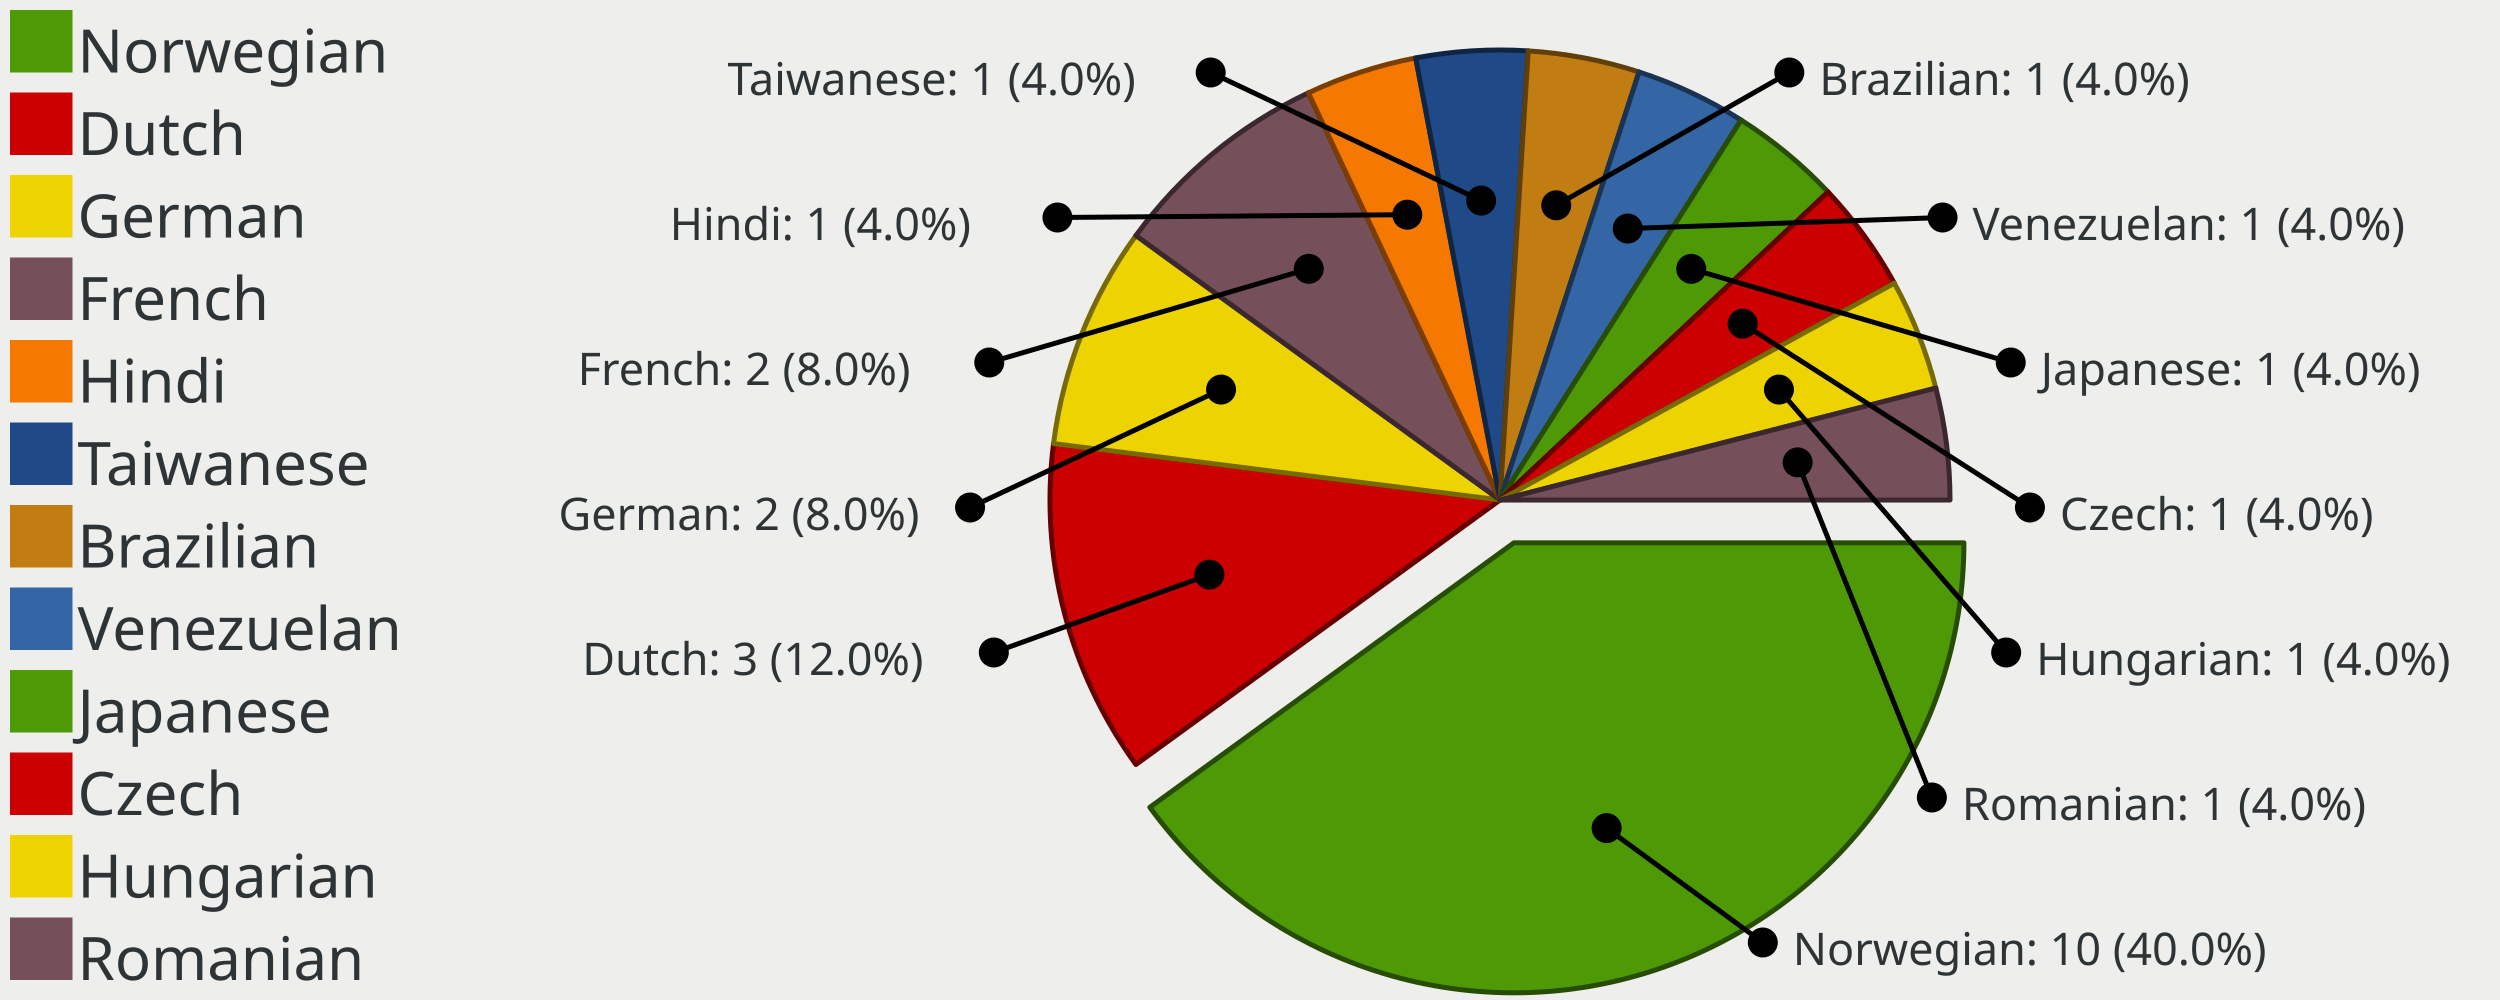
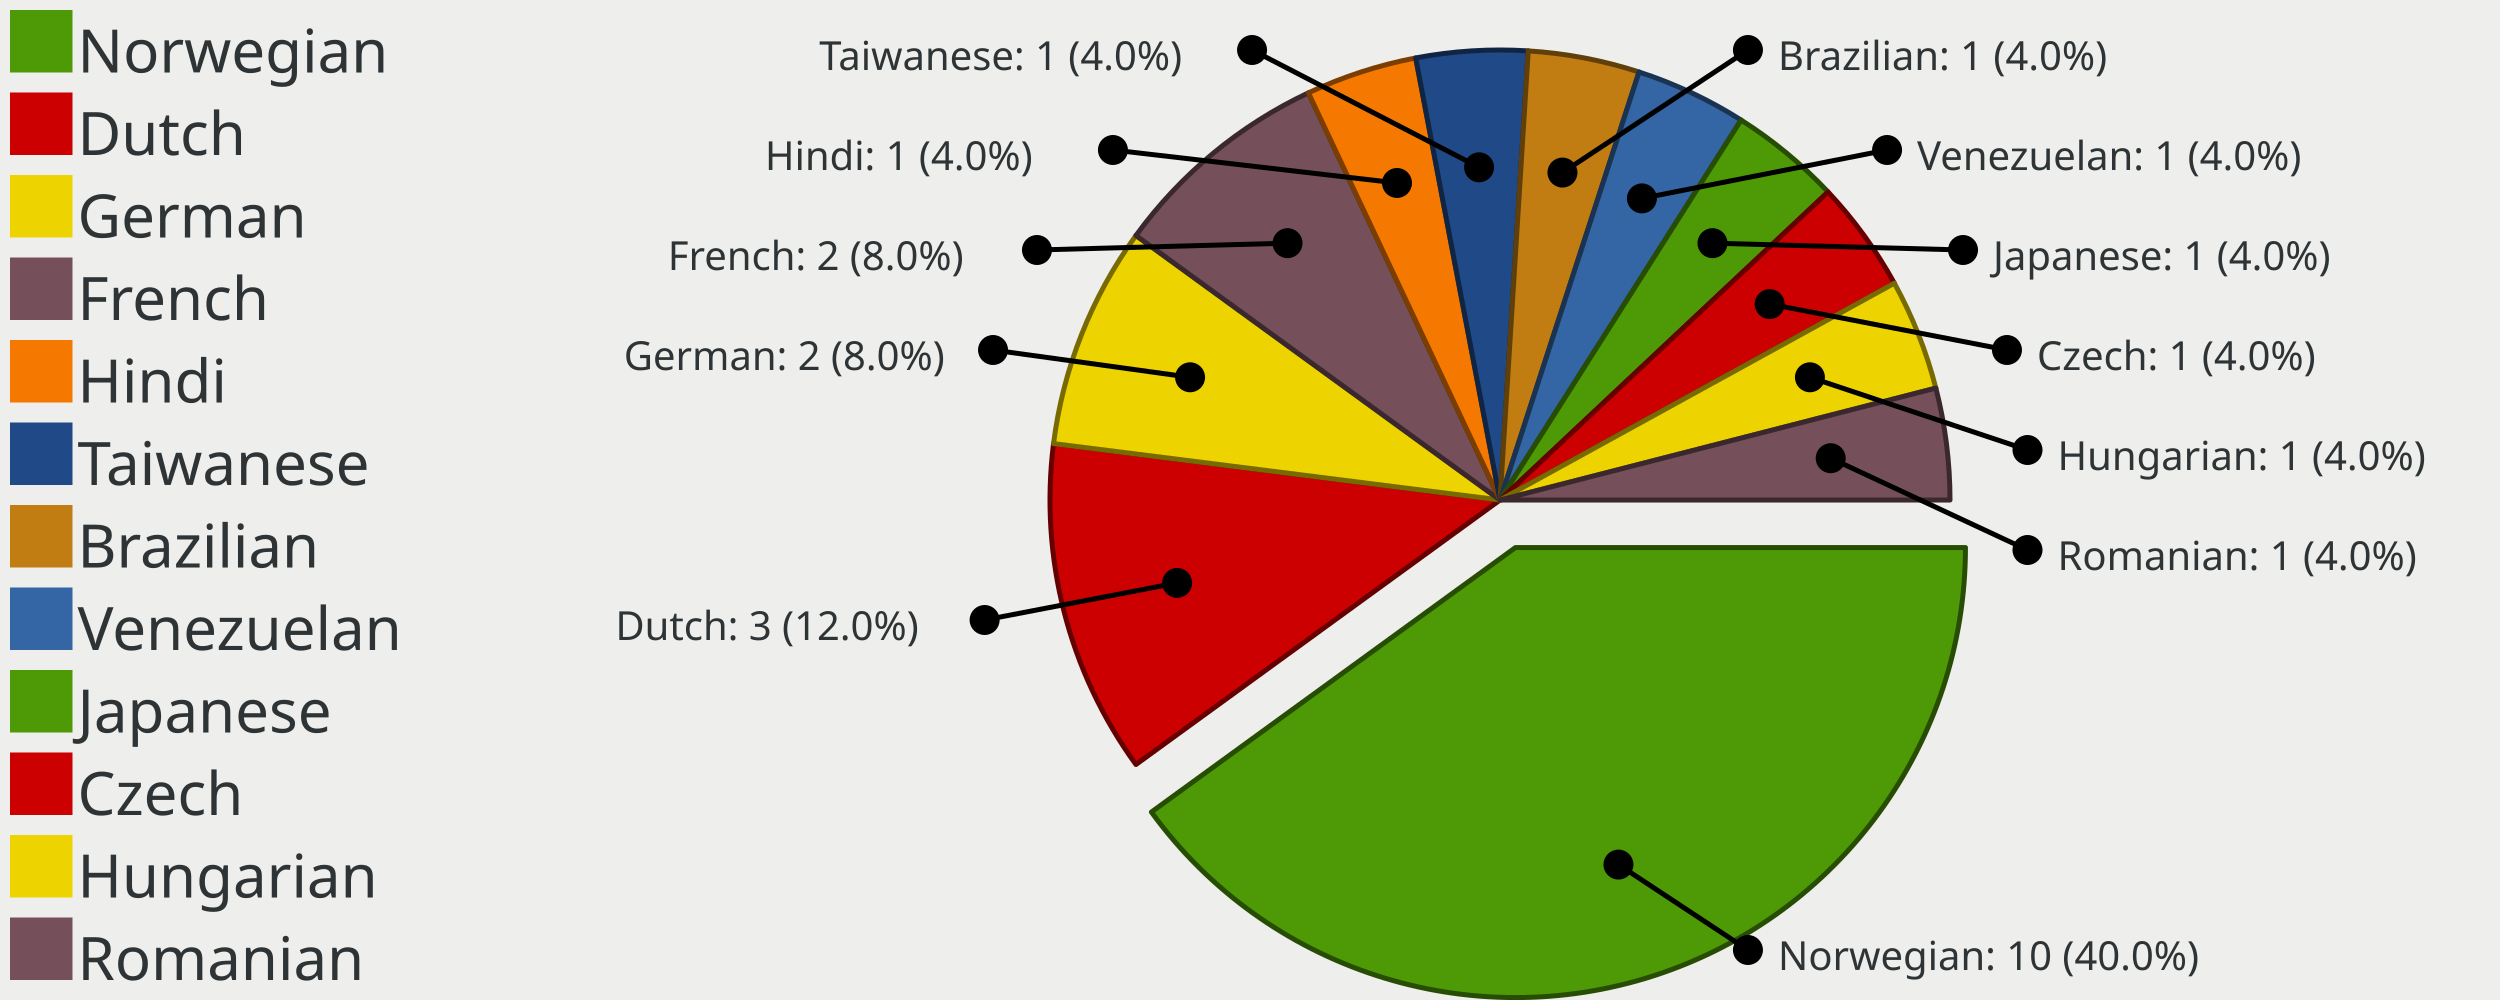
<svg xmlns="http://www.w3.org/2000/svg" width="500" height="200" version="1.0" id="ezcGraph">
  <defs />
  <g id="ezcGraphChart" color-rendering="optimizeQuality" shape-rendering="geometricPrecision" text-rendering="optimizeLegibility">
    <path d=" M 0,200 L 0,0 L 500,0 L 500,200 L 0,200 z " style="fill: #eeeeec; fill-opacity: 1.00; stroke: none;" id="ezcGraphPolygon_1" />
    <path d=" M 0,200 L 0,0 L 100,0 L 100,200 L 0,200 z " style="fill: #000000; fill-opacity: 0.00; stroke: none;" id="ezcGraphPolygon_2" />
    <path d=" M 2,14.5 L 2,2 L 14.5,2 L 14.5,14.5 L 2,14.5 z " style="fill: #4e9a06; fill-opacity: 1.00; stroke: none;" id="ezcGraphPolygon_3" />
    <path d=" M 2,31 L 2,18.5 L 14.5,18.5 L 14.5,31 L 2,31 z " style="fill: #cc0000; fill-opacity: 1.00; stroke: none;" id="ezcGraphPolygon_5" />
    <path d=" M 2,47.5 L 2,35 L 14.5,35 L 14.5,47.5 L 2,47.5 z " style="fill: #edd400; fill-opacity: 1.00; stroke: none;" id="ezcGraphPolygon_7" />
    <path d=" M 2,64 L 2,51.5 L 14.5,51.5 L 14.5,64 L 2,64 z " style="fill: #75505b; fill-opacity: 1.00; stroke: none;" id="ezcGraphPolygon_9" />
    <path d=" M 2,80.5 L 2,68 L 14.5,68 L 14.5,80.5 L 2,80.5 z " style="fill: #f57900; fill-opacity: 1.00; stroke: none;" id="ezcGraphPolygon_11" />
    <path d=" M 2,97 L 2,84.5 L 14.5,84.5 L 14.5,97 L 2,97 z " style="fill: #204a87; fill-opacity: 1.00; stroke: none;" id="ezcGraphPolygon_13" />
    <path d=" M 2,113.5 L 2,101 L 14.5,101 L 14.5,113.5 L 2,113.5 z " style="fill: #c17d11; fill-opacity: 1.00; stroke: none;" id="ezcGraphPolygon_15" />
    <path d=" M 2,130 L 2,117.5 L 14.5,117.5 L 14.5,130 L 2,130 z " style="fill: #3465a4; fill-opacity: 1.00; stroke: none;" id="ezcGraphPolygon_17" />
    <path d=" M 2,146.5 L 2,134 L 14.5,134 L 14.5,146.5 L 2,146.5 z " style="fill: #4e9a06; fill-opacity: 1.00; stroke: none;" id="ezcGraphPolygon_19" />
    <path d=" M 2,163 L 2,150.5 L 14.5,150.5 L 14.5,163 L 2,163 z " style="fill: #cc0000; fill-opacity: 1.00; stroke: none;" id="ezcGraphPolygon_21" />
    <path d=" M 2,179.5 L 2,167 L 14.5,167 L 14.5,179.5 L 2,179.5 z " style="fill: #edd400; fill-opacity: 1.00; stroke: none;" id="ezcGraphPolygon_23" />
    <path d=" M 2,196 L 2,183.5 L 14.5,183.5 L 14.5,196 L 2,196 z " style="fill: #75505b; fill-opacity: 1.00; stroke: none;" id="ezcGraphPolygon_25" />
-     <path d="M 302.78,108.56 L 392.78,108.56 A 90.00,90.00 0 0,1 229.97,161.46 z" style="fill: #4e9a06; fill-opacity: 1.00; stroke: none;" id="ezcGraphCircleSector_27" />
-     <path d="M 302.78,108.56 L 392.78,108.56 A 90.00,90.00 0 0,1 229.97,161.46 z" style="fill: none; stroke: #274d03; stroke-width: 1; stroke-opacity: 1.00; stroke-linecap: round; stroke-linejoin: round;" id="ezcGraphCircleSector_28" />
+     <path d="M 303.09,109.51 L 393.09,109.51 A 90.00,90.00 0 0,1 230.28,162.41 z" style="fill: #4e9a06; fill-opacity: 1.00; stroke: none;" id="ezcGraphCircleSector_27" />
+     <path d="M 303.09,109.51 L 393.09,109.51 A 90.00,90.00 0 0,1 230.28,162.41 z" style="fill: none; stroke: #274d03; stroke-width: 1; stroke-opacity: 1.00; stroke-linecap: round; stroke-linejoin: round;" id="ezcGraphCircleSector_28" />
    <path d="M 300.00,100.00 L 227.19,152.90 A 90.00,90.00 0 0,1 210.71,88.72 z" style="fill: #cc0000; fill-opacity: 1.00; stroke: none;" id="ezcGraphCircleSector_29" />
    <path d="M 300.00,100.00 L 227.19,152.90 A 90.00,90.00 0 0,1 210.71,88.72 z" style="fill: none; stroke: #660000; stroke-width: 1; stroke-opacity: 1.00; stroke-linecap: round; stroke-linejoin: round;" id="ezcGraphCircleSector_30" />
    <path d="M 300.00,100.00 L 210.71,88.72 A 90.00,90.00 0 0,1 227.19,47.10 z" style="fill: #edd400; fill-opacity: 1.00; stroke: none;" id="ezcGraphCircleSector_31" />
    <path d="M 300.00,100.00 L 210.71,88.72 A 90.00,90.00 0 0,1 227.19,47.10 z" style="fill: none; stroke: #776a00; stroke-width: 1; stroke-opacity: 1.00; stroke-linecap: round; stroke-linejoin: round;" id="ezcGraphCircleSector_32" />
    <path d="M 300.00,100.00 L 227.19,47.10 A 90.00,90.00 0 0,1 261.68,18.57 z" style="fill: #75505b; fill-opacity: 1.00; stroke: none;" id="ezcGraphCircleSector_33" />
    <path d="M 300.00,100.00 L 227.19,47.10 A 90.00,90.00 0 0,1 261.68,18.57 z" style="fill: none; stroke: #3b282e; stroke-width: 1; stroke-opacity: 1.00; stroke-linecap: round; stroke-linejoin: round;" id="ezcGraphCircleSector_34" />
    <path d="M 300.00,100.00 L 261.68,18.57 A 90.00,90.00 0 0,1 283.14,11.59 z" style="fill: #f57900; fill-opacity: 1.00; stroke: none;" id="ezcGraphCircleSector_35" />
    <path d="M 300.00,100.00 L 261.68,18.57 A 90.00,90.00 0 0,1 283.14,11.59 z" style="fill: none; stroke: #7b3d00; stroke-width: 1; stroke-opacity: 1.00; stroke-linecap: round; stroke-linejoin: round;" id="ezcGraphCircleSector_36" />
    <path d="M 300.00,100.00 L 283.14,11.59 A 90.00,90.00 0 0,1 305.65,10.18 z" style="fill: #204a87; fill-opacity: 1.00; stroke: none;" id="ezcGraphCircleSector_37" />
    <path d="M 300.00,100.00 L 283.14,11.59 A 90.00,90.00 0 0,1 305.65,10.18 z" style="fill: none; stroke: #102544; stroke-width: 1; stroke-opacity: 1.00; stroke-linecap: round; stroke-linejoin: round;" id="ezcGraphCircleSector_38" />
    <path d="M 300.00,100.00 L 305.65,10.18 A 90.00,90.00 0 0,1 327.81,14.40 z" style="fill: #c17d11; fill-opacity: 1.00; stroke: none;" id="ezcGraphCircleSector_39" />
    <path d="M 300.00,100.00 L 305.65,10.18 A 90.00,90.00 0 0,1 327.81,14.40 z" style="fill: none; stroke: #613f09; stroke-width: 1; stroke-opacity: 1.00; stroke-linecap: round; stroke-linejoin: round;" id="ezcGraphCircleSector_40" />
    <path d="M 300.00,100.00 L 327.81,14.40 A 90.00,90.00 0 0,1 348.22,24.01 z" style="fill: #3465a4; fill-opacity: 1.00; stroke: none;" id="ezcGraphCircleSector_41" />
    <path d="M 300.00,100.00 L 327.81,14.40 A 90.00,90.00 0 0,1 348.22,24.01 z" style="fill: none; stroke: #1a3352; stroke-width: 1; stroke-opacity: 1.00; stroke-linecap: round; stroke-linejoin: round;" id="ezcGraphCircleSector_42" />
    <path d="M 300.00,100.00 L 348.22,24.01 A 90.00,90.00 0 0,1 365.61,38.39 z" style="fill: #4e9a06; fill-opacity: 1.00; stroke: none;" id="ezcGraphCircleSector_43" />
    <path d="M 300.00,100.00 L 348.22,24.01 A 90.00,90.00 0 0,1 365.61,38.39 z" style="fill: none; stroke: #274d03; stroke-width: 1; stroke-opacity: 1.00; stroke-linecap: round; stroke-linejoin: round;" id="ezcGraphCircleSector_44" />
    <path d="M 300.00,100.00 L 365.61,38.39 A 90.00,90.00 0 0,1 378.87,56.64 z" style="fill: #cc0000; fill-opacity: 1.00; stroke: none;" id="ezcGraphCircleSector_45" />
    <path d="M 300.00,100.00 L 365.61,38.39 A 90.00,90.00 0 0,1 378.87,56.64 z" style="fill: none; stroke: #660000; stroke-width: 1; stroke-opacity: 1.00; stroke-linecap: round; stroke-linejoin: round;" id="ezcGraphCircleSector_46" />
    <path d="M 300.00,100.00 L 378.87,56.64 A 90.00,90.00 0 0,1 387.17,77.62 z" style="fill: #edd400; fill-opacity: 1.00; stroke: none;" id="ezcGraphCircleSector_47" />
    <path d="M 300.00,100.00 L 378.87,56.64 A 90.00,90.00 0 0,1 387.17,77.62 z" style="fill: none; stroke: #776a00; stroke-width: 1; stroke-opacity: 1.00; stroke-linecap: round; stroke-linejoin: round;" id="ezcGraphCircleSector_48" />
    <path d="M 300.00,100.00 L 387.17,77.62 A 90.00,90.00 0 0,1 390.00,100.00 z" style="fill: #75505b; fill-opacity: 1.00; stroke: none;" id="ezcGraphCircleSector_49" />
    <path d="M 300.00,100.00 L 387.17,77.62 A 90.00,90.00 0 0,1 390.00,100.00 z" style="fill: none; stroke: #3b282e; stroke-width: 1; stroke-opacity: 1.00; stroke-linecap: round; stroke-linejoin: round;" id="ezcGraphCircleSector_50" />
-     <path d=" M 296.233,40.118 L 242.137,14.5" style="fill: none; stroke: #000000; stroke-width: 1; stroke-opacity: 1.00; stroke-linecap: round; stroke-linejoin: round;" id="ezcGraphLine_51" />
-     <ellipse cx="296.233" cy="40.118" rx="3" ry="3" style="fill: #000000; fill-opacity: 1.00; stroke: none;" id="ezcGraphCircle_52" />
-     <ellipse cx="242.137" cy="14.5" rx="3" ry="3" style="fill: #000000; fill-opacity: 1.00; stroke: none;" id="ezcGraphCircle_53" />
-     <path d=" M 281.459,42.937 L 211.491,43.5" style="fill: none; stroke: #000000; stroke-width: 1; stroke-opacity: 1.00; stroke-linecap: round; stroke-linejoin: round;" id="ezcGraphLine_55" />
-     <ellipse cx="281.459" cy="42.937" rx="3" ry="3" style="fill: #000000; fill-opacity: 1.00; stroke: none;" id="ezcGraphCircle_56" />
-     <ellipse cx="211.491" cy="43.5" rx="3" ry="3" style="fill: #000000; fill-opacity: 1.00; stroke: none;" id="ezcGraphCircle_57" />
-     <path d=" M 261.755,53.769 L 197.856,72.5" style="fill: none; stroke: #000000; stroke-width: 1; stroke-opacity: 1.00; stroke-linecap: round; stroke-linejoin: round;" id="ezcGraphLine_59" />
-     <ellipse cx="261.755" cy="53.769" rx="3" ry="3" style="fill: #000000; fill-opacity: 1.00; stroke: none;" id="ezcGraphCircle_60" />
-     <ellipse cx="197.856" cy="72.5" rx="3" ry="3" style="fill: #000000; fill-opacity: 1.00; stroke: none;" id="ezcGraphCircle_61" />
-     <path d=" M 244.213,77.912 L 194.011,101.5" style="fill: none; stroke: #000000; stroke-width: 1; stroke-opacity: 1.00; stroke-linecap: round; stroke-linejoin: round;" id="ezcGraphLine_63" />
-     <ellipse cx="244.213" cy="77.913" rx="3" ry="3" style="fill: #000000; fill-opacity: 1.00; stroke: none;" id="ezcGraphCircle_64" />
-     <ellipse cx="194.011" cy="101.5" rx="3" ry="3" style="fill: #000000; fill-opacity: 1.00; stroke: none;" id="ezcGraphCircle_65" />
-     <path d=" M 241.885,114.921 L 198.765,130.5" style="fill: none; stroke: #000000; stroke-width: 1; stroke-opacity: 1.00; stroke-linecap: round; stroke-linejoin: round;" id="ezcGraphLine_67" />
-     <ellipse cx="241.885" cy="114.921" rx="3" ry="3" style="fill: #000000; fill-opacity: 1.00; stroke: none;" id="ezcGraphCircle_68" />
-     <ellipse cx="198.765" cy="130.5" rx="3" ry="3" style="fill: #000000; fill-opacity: 1.00; stroke: none;" id="ezcGraphCircle_69" />
-     <path d=" M 311.243,41.063 L 357.863,14.5" style="fill: none; stroke: #000000; stroke-width: 1; stroke-opacity: 1.00; stroke-linecap: round; stroke-linejoin: round;" id="ezcGraphLine_71" />
-     <ellipse cx="311.243" cy="41.063" rx="3" ry="3" style="fill: #000000; fill-opacity: 1.00; stroke: none;" id="ezcGraphCircle_72" />
-     <ellipse cx="357.863" cy="14.5" rx="3" ry="3" style="fill: #000000; fill-opacity: 1.00; stroke: none;" id="ezcGraphCircle_73" />
-     <path d=" M 325.547,45.71 L 388.509,43.5" style="fill: none; stroke: #000000; stroke-width: 1; stroke-opacity: 1.00; stroke-linecap: round; stroke-linejoin: round;" id="ezcGraphLine_75" />
-     <ellipse cx="325.547" cy="45.71" rx="3" ry="3" style="fill: #000000; fill-opacity: 1.00; stroke: none;" id="ezcGraphCircle_76" />
-     <ellipse cx="388.509" cy="43.5" rx="3" ry="3" style="fill: #000000; fill-opacity: 1.00; stroke: none;" id="ezcGraphCircle_77" />
-     <path d=" M 338.245,53.769 L 402.144,72.5" style="fill: none; stroke: #000000; stroke-width: 1; stroke-opacity: 1.00; stroke-linecap: round; stroke-linejoin: round;" id="ezcGraphLine_79" />
-     <ellipse cx="338.245" cy="53.769" rx="3" ry="3" style="fill: #000000; fill-opacity: 1.00; stroke: none;" id="ezcGraphCircle_80" />
-     <ellipse cx="402.144" cy="72.5" rx="3" ry="3" style="fill: #000000; fill-opacity: 1.00; stroke: none;" id="ezcGraphCircle_81" />
-     <path d=" M 348.541,64.733 L 405.989,101.5" style="fill: none; stroke: #000000; stroke-width: 1; stroke-opacity: 1.00; stroke-linecap: round; stroke-linejoin: round;" id="ezcGraphLine_83" />
-     <ellipse cx="348.541" cy="64.733" rx="3" ry="3" style="fill: #000000; fill-opacity: 1.00; stroke: none;" id="ezcGraphCircle_84" />
-     <ellipse cx="405.989" cy="101.5" rx="3" ry="3" style="fill: #000000; fill-opacity: 1.00; stroke: none;" id="ezcGraphCircle_85" />
-     <path d=" M 355.787,77.912 L 401.235,130.5" style="fill: none; stroke: #000000; stroke-width: 1; stroke-opacity: 1.00; stroke-linecap: round; stroke-linejoin: round;" id="ezcGraphLine_87" />
-     <ellipse cx="355.787" cy="77.913" rx="3" ry="3" style="fill: #000000; fill-opacity: 1.00; stroke: none;" id="ezcGraphCircle_88" />
-     <ellipse cx="401.235" cy="130.5" rx="3" ry="3" style="fill: #000000; fill-opacity: 1.00; stroke: none;" id="ezcGraphCircle_89" />
-     <path d=" M 359.527,92.48 L 386.373,159.5" style="fill: none; stroke: #000000; stroke-width: 1; stroke-opacity: 1.00; stroke-linecap: round; stroke-linejoin: round;" id="ezcGraphLine_91" />
-     <ellipse cx="359.527" cy="92.48" rx="3" ry="3" style="fill: #000000; fill-opacity: 1.00; stroke: none;" id="ezcGraphCircle_92" />
-     <ellipse cx="386.373" cy="159.5" rx="3" ry="3" style="fill: #000000; fill-opacity: 1.00; stroke: none;" id="ezcGraphCircle_93" />
-     <path d=" M 321.322,165.623 L 352.559,188.5" style="fill: none; stroke: #000000; stroke-width: 1; stroke-opacity: 1.00; stroke-linecap: round; stroke-linejoin: round;" id="ezcGraphLine_95" />
-     <ellipse cx="321.322" cy="165.623" rx="3" ry="3" style="fill: #000000; fill-opacity: 1.00; stroke: none;" id="ezcGraphCircle_96" />
-     <ellipse cx="352.559" cy="188.5" rx="3" ry="3" style="fill: #000000; fill-opacity: 1.00; stroke: none;" id="ezcGraphCircle_97" />
+     <path d=" M 295.814,33.465 L 250.411,10" style="fill: none; stroke: #000000; stroke-width: 1; stroke-opacity: 1.00; stroke-linecap: round; stroke-linejoin: round;" id="ezcGraphLine_51" />
+     <ellipse cx="295.814" cy="33.465" rx="3" ry="3" style="fill: #000000; fill-opacity: 1.00; stroke: none;" id="ezcGraphCircle_52" />
+     <ellipse cx="250.411" cy="10" rx="3" ry="3" style="fill: #000000; fill-opacity: 1.00; stroke: none;" id="ezcGraphCircle_53" />
+     <path d=" M 279.399,36.596 L 222.586,30" style="fill: none; stroke: #000000; stroke-width: 1; stroke-opacity: 1.00; stroke-linecap: round; stroke-linejoin: round;" id="ezcGraphLine_55" />
+     <ellipse cx="279.399" cy="36.596" rx="3" ry="3" style="fill: #000000; fill-opacity: 1.00; stroke: none;" id="ezcGraphCircle_56" />
+     <ellipse cx="222.586" cy="30" rx="3" ry="3" style="fill: #000000; fill-opacity: 1.00; stroke: none;" id="ezcGraphCircle_57" />
+     <path d=" M 257.505,48.633 L 207.398,50" style="fill: none; stroke: #000000; stroke-width: 1; stroke-opacity: 1.00; stroke-linecap: round; stroke-linejoin: round;" id="ezcGraphLine_59" />
+     <ellipse cx="257.505" cy="48.632" rx="3" ry="3" style="fill: #000000; fill-opacity: 1.00; stroke: none;" id="ezcGraphCircle_60" />
+     <ellipse cx="207.397" cy="50" rx="3" ry="3" style="fill: #000000; fill-opacity: 1.00; stroke: none;" id="ezcGraphCircle_61" />
+     <path d=" M 238.015,75.458 L 198.606,70" style="fill: none; stroke: #000000; stroke-width: 1; stroke-opacity: 1.00; stroke-linecap: round; stroke-linejoin: round;" id="ezcGraphLine_63" />
+     <ellipse cx="238.015" cy="75.458" rx="3" ry="3" style="fill: #000000; fill-opacity: 1.00; stroke: none;" id="ezcGraphCircle_64" />
+     <ellipse cx="198.606" cy="70" rx="3" ry="3" style="fill: #000000; fill-opacity: 1.00; stroke: none;" id="ezcGraphCircle_65" />
+     <path d=" M 235.428,116.579 L 196.923,124" style="fill: none; stroke: #000000; stroke-width: 1; stroke-opacity: 1.00; stroke-linecap: round; stroke-linejoin: round;" id="ezcGraphLine_67" />
+     <ellipse cx="235.428" cy="116.579" rx="3" ry="3" style="fill: #000000; fill-opacity: 1.00; stroke: none;" id="ezcGraphCircle_68" />
+     <ellipse cx="196.923" cy="124" rx="3" ry="3" style="fill: #000000; fill-opacity: 1.00; stroke: none;" id="ezcGraphCircle_69" />
+     <path d=" M 312.492,34.514 L 349.589,10" style="fill: none; stroke: #000000; stroke-width: 1; stroke-opacity: 1.00; stroke-linecap: round; stroke-linejoin: round;" id="ezcGraphLine_71" />
+     <ellipse cx="312.492" cy="34.514" rx="3" ry="3" style="fill: #000000; fill-opacity: 1.00; stroke: none;" id="ezcGraphCircle_72" />
+     <ellipse cx="349.589" cy="10" rx="3" ry="3" style="fill: #000000; fill-opacity: 1.00; stroke: none;" id="ezcGraphCircle_73" />
+     <path d=" M 328.385,39.678 L 377.414,30" style="fill: none; stroke: #000000; stroke-width: 1; stroke-opacity: 1.00; stroke-linecap: round; stroke-linejoin: round;" id="ezcGraphLine_75" />
+     <ellipse cx="328.385" cy="39.678" rx="3" ry="3" style="fill: #000000; fill-opacity: 1.00; stroke: none;" id="ezcGraphCircle_76" />
+     <ellipse cx="377.414" cy="30" rx="3" ry="3" style="fill: #000000; fill-opacity: 1.00; stroke: none;" id="ezcGraphCircle_77" />
+     <path d=" M 342.495,48.633 L 392.603,50" style="fill: none; stroke: #000000; stroke-width: 1; stroke-opacity: 1.00; stroke-linecap: round; stroke-linejoin: round;" id="ezcGraphLine_79" />
+     <ellipse cx="342.495" cy="48.632" rx="3" ry="3" style="fill: #000000; fill-opacity: 1.00; stroke: none;" id="ezcGraphCircle_80" />
+     <ellipse cx="392.603" cy="50" rx="3" ry="3" style="fill: #000000; fill-opacity: 1.00; stroke: none;" id="ezcGraphCircle_81" />
+     <path d=" M 353.935,60.814 L 401.394,70" style="fill: none; stroke: #000000; stroke-width: 1; stroke-opacity: 1.00; stroke-linecap: round; stroke-linejoin: round;" id="ezcGraphLine_83" />
+     <ellipse cx="353.934" cy="60.814" rx="3" ry="3" style="fill: #000000; fill-opacity: 1.00; stroke: none;" id="ezcGraphCircle_84" />
+     <ellipse cx="401.394" cy="70" rx="3" ry="3" style="fill: #000000; fill-opacity: 1.00; stroke: none;" id="ezcGraphCircle_85" />
+     <path d=" M 361.985,75.458 L 405.499,90" style="fill: none; stroke: #000000; stroke-width: 1; stroke-opacity: 1.00; stroke-linecap: round; stroke-linejoin: round;" id="ezcGraphLine_87" />
+     <ellipse cx="361.985" cy="75.458" rx="3" ry="3" style="fill: #000000; fill-opacity: 1.00; stroke: none;" id="ezcGraphCircle_88" />
+     <ellipse cx="405.499" cy="90" rx="3" ry="3" style="fill: #000000; fill-opacity: 1.00; stroke: none;" id="ezcGraphCircle_89" />
+     <path d=" M 366.141,91.644 L 405.499,110" style="fill: none; stroke: #000000; stroke-width: 1; stroke-opacity: 1.00; stroke-linecap: round; stroke-linejoin: round;" id="ezcGraphLine_91" />
+     <ellipse cx="366.141" cy="91.644" rx="3" ry="3" style="fill: #000000; fill-opacity: 1.00; stroke: none;" id="ezcGraphCircle_92" />
+     <ellipse cx="405.499" cy="110" rx="3" ry="3" style="fill: #000000; fill-opacity: 1.00; stroke: none;" id="ezcGraphCircle_93" />
+     <path d=" M 323.691,172.914 L 349.589,190" style="fill: none; stroke: #000000; stroke-width: 1; stroke-opacity: 1.00; stroke-linecap: round; stroke-linejoin: round;" id="ezcGraphLine_95" />
+     <ellipse cx="323.691" cy="172.914" rx="3" ry="3" style="fill: #000000; fill-opacity: 1.00; stroke: none;" id="ezcGraphCircle_96" />
+     <ellipse cx="349.589" cy="190" rx="3" ry="3" style="fill: #000000; fill-opacity: 1.00; stroke: none;" id="ezcGraphCircle_97" />
    <text id="ezcGraphTextBox_4" x="15.5" text-length="59.625px" y="14.5" style="font-size: 12px; font-family: sans-serif; fill: #2e3436; fill-opacity: 1.00; stroke: none;">Norwegian</text>
    <text id="ezcGraphTextBox_6" x="15.5" text-length="33.125px" y="31" style="font-size: 12px; font-family: sans-serif; fill: #2e3436; fill-opacity: 1.00; stroke: none;">Dutch</text>
    <text id="ezcGraphTextBox_8" x="15.5" text-length="39.75px" y="47.5" style="font-size: 12px; font-family: sans-serif; fill: #2e3436; fill-opacity: 1.00; stroke: none;">German</text>
    <text id="ezcGraphTextBox_10" x="15.5" text-length="39.75px" y="64" style="font-size: 12px; font-family: sans-serif; fill: #2e3436; fill-opacity: 1.00; stroke: none;">French</text>
    <text id="ezcGraphTextBox_12" x="15.5" text-length="33.125px" y="80.5" style="font-size: 12px; font-family: sans-serif; fill: #2e3436; fill-opacity: 1.00; stroke: none;">Hindi</text>
    <text id="ezcGraphTextBox_14" x="15.5" text-length="59.625px" y="97" style="font-size: 12px; font-family: sans-serif; fill: #2e3436; fill-opacity: 1.00; stroke: none;">Taiwanese</text>
    <text id="ezcGraphTextBox_16" x="15.5" text-length="59.625px" y="113.5" style="font-size: 12px; font-family: sans-serif; fill: #2e3436; fill-opacity: 1.00; stroke: none;">Brazilian</text>
    <text id="ezcGraphTextBox_18" x="15.5" text-length="66.25px" y="130" style="font-size: 12px; font-family: sans-serif; fill: #2e3436; fill-opacity: 1.00; stroke: none;">Venezuelan</text>
    <text id="ezcGraphTextBox_20" x="15.5" text-length="53px" y="146.5" style="font-size: 12px; font-family: sans-serif; fill: #2e3436; fill-opacity: 1.00; stroke: none;">Japanese</text>
    <text id="ezcGraphTextBox_22" x="15.5" text-length="33.125px" y="163" style="font-size: 12px; font-family: sans-serif; fill: #2e3436; fill-opacity: 1.00; stroke: none;">Czech</text>
    <text id="ezcGraphTextBox_24" x="15.5" text-length="59.625px" y="179.5" style="font-size: 12px; font-family: sans-serif; fill: #2e3436; fill-opacity: 1.00; stroke: none;">Hungarian</text>
    <text id="ezcGraphTextBox_26" x="15.5" text-length="53px" y="196" style="font-size: 12px; font-family: sans-serif; fill: #2e3436; fill-opacity: 1.00; stroke: none;">Romanian</text>
-     <text id="ezcGraphTextBox_54" x="145.507" text-length="90.63px" y="19" style="font-size: 9px; font-family: sans-serif; fill: #2e3436; fill-opacity: 1.00; stroke: none;">Taiwanese: 1 (4.0%)</text>
-     <text id="ezcGraphTextBox_58" x="133.941" text-length="71.55px" y="48" style="font-size: 9px; font-family: sans-serif; fill: #2e3436; fill-opacity: 1.00; stroke: none;">Hindi: 1 (4.0%)</text>
-     <text id="ezcGraphTextBox_62" x="115.536" text-length="76.32px" y="77" style="font-size: 9px; font-family: sans-serif; fill: #2e3436; fill-opacity: 1.00; stroke: none;">French: 2 (8.0%)</text>
-     <text id="ezcGraphTextBox_66" x="111.691" text-length="76.32px" y="106" style="font-size: 9px; font-family: sans-serif; fill: #2e3436; fill-opacity: 1.00; stroke: none;">German: 2 (8.0%)</text>
-     <text id="ezcGraphTextBox_70" x="116.445" text-length="76.32px" y="135" style="font-size: 9px; font-family: sans-serif; fill: #2e3436; fill-opacity: 1.00; stroke: none;">Dutch: 3 (12.0%)</text>
-     <text id="ezcGraphTextBox_74" x="363.863" text-length="90.63px" y="19" style="font-size: 9px; font-family: sans-serif; fill: #2e3436; fill-opacity: 1.00; stroke: none;">Brazilian: 1 (4.0%)</text>
-     <text id="ezcGraphTextBox_78" x="394.509" text-length="95.4px" y="48" style="font-size: 9px; font-family: sans-serif; fill: #2e3436; fill-opacity: 1.00; stroke: none;">Venezuelan: 1 (4.0%)</text>
-     <text id="ezcGraphTextBox_82" x="408.144" text-length="85.86px" y="77" style="font-size: 9px; font-family: sans-serif; fill: #2e3436; fill-opacity: 1.00; stroke: none;">Japanese: 1 (4.0%)</text>
-     <text id="ezcGraphTextBox_86" x="411.989" text-length="71.55px" y="106" style="font-size: 9px; font-family: sans-serif; fill: #2e3436; fill-opacity: 1.00; stroke: none;">Czech: 1 (4.0%)</text>
-     <text id="ezcGraphTextBox_90" x="407.235" text-length="90.63px" y="135" style="font-size: 9px; font-family: sans-serif; fill: #2e3436; fill-opacity: 1.00; stroke: none;">Hungarian: 1 (4.0%)</text>
-     <text id="ezcGraphTextBox_94" x="392.373" text-length="85.86px" y="164" style="font-size: 9px; font-family: sans-serif; fill: #2e3436; fill-opacity: 1.00; stroke: none;">Romanian: 1 (4.0%)</text>
-     <text id="ezcGraphTextBox_98" x="358.559" text-length="100.17px" y="193" style="font-size: 9px; font-family: sans-serif; fill: #2e3436; fill-opacity: 1.00; stroke: none;">Norwegian: 10 (40.0%)</text>
+     <text id="ezcGraphTextBox_54" x="163.851" text-length="80.56px" y="14" style="font-size: 8px; font-family: sans-serif; fill: #2e3436; fill-opacity: 1.00; stroke: none;">Taiwanese: 1 (4.0%)</text>
+     <text id="ezcGraphTextBox_58" x="152.986" text-length="63.6px" y="34" style="font-size: 8px; font-family: sans-serif; fill: #2e3436; fill-opacity: 1.00; stroke: none;">Hindi: 1 (4.0%)</text>
+     <text id="ezcGraphTextBox_62" x="133.557" text-length="67.84px" y="54" style="font-size: 8px; font-family: sans-serif; fill: #2e3436; fill-opacity: 1.00; stroke: none;">French: 2 (8.0%)</text>
+     <text id="ezcGraphTextBox_66" x="124.766" text-length="67.84px" y="74" style="font-size: 8px; font-family: sans-serif; fill: #2e3436; fill-opacity: 1.00; stroke: none;">German: 2 (8.0%)</text>
+     <text id="ezcGraphTextBox_70" x="123.083" text-length="67.84px" y="128" style="font-size: 8px; font-family: sans-serif; fill: #2e3436; fill-opacity: 1.00; stroke: none;">Dutch: 3 (12.0%)</text>
+     <text id="ezcGraphTextBox_74" x="355.589" text-length="80.56px" y="14" style="font-size: 8px; font-family: sans-serif; fill: #2e3436; fill-opacity: 1.00; stroke: none;">Brazilian: 1 (4.0%)</text>
+     <text id="ezcGraphTextBox_78" x="383.414" text-length="84.8px" y="34" style="font-size: 8px; font-family: sans-serif; fill: #2e3436; fill-opacity: 1.00; stroke: none;">Venezuelan: 1 (4.0%)</text>
+     <text id="ezcGraphTextBox_82" x="398.603" text-length="76.32px" y="54" style="font-size: 8px; font-family: sans-serif; fill: #2e3436; fill-opacity: 1.00; stroke: none;">Japanese: 1 (4.0%)</text>
+     <text id="ezcGraphTextBox_86" x="407.394" text-length="63.6px" y="74" style="font-size: 8px; font-family: sans-serif; fill: #2e3436; fill-opacity: 1.00; stroke: none;">Czech: 1 (4.0%)</text>
+     <text id="ezcGraphTextBox_90" x="411.499" text-length="80.56px" y="94" style="font-size: 8px; font-family: sans-serif; fill: #2e3436; fill-opacity: 1.00; stroke: none;">Hungarian: 1 (4.0%)</text>
+     <text id="ezcGraphTextBox_94" x="411.499" text-length="76.32px" y="114" style="font-size: 8px; font-family: sans-serif; fill: #2e3436; fill-opacity: 1.00; stroke: none;">Romanian: 1 (4.0%)</text>
+     <text id="ezcGraphTextBox_98" x="355.589" text-length="89.04px" y="194" style="font-size: 8px; font-family: sans-serif; fill: #2e3436; fill-opacity: 1.00; stroke: none;">Norwegian: 10 (40.0%)</text>
  </g>
</svg>
